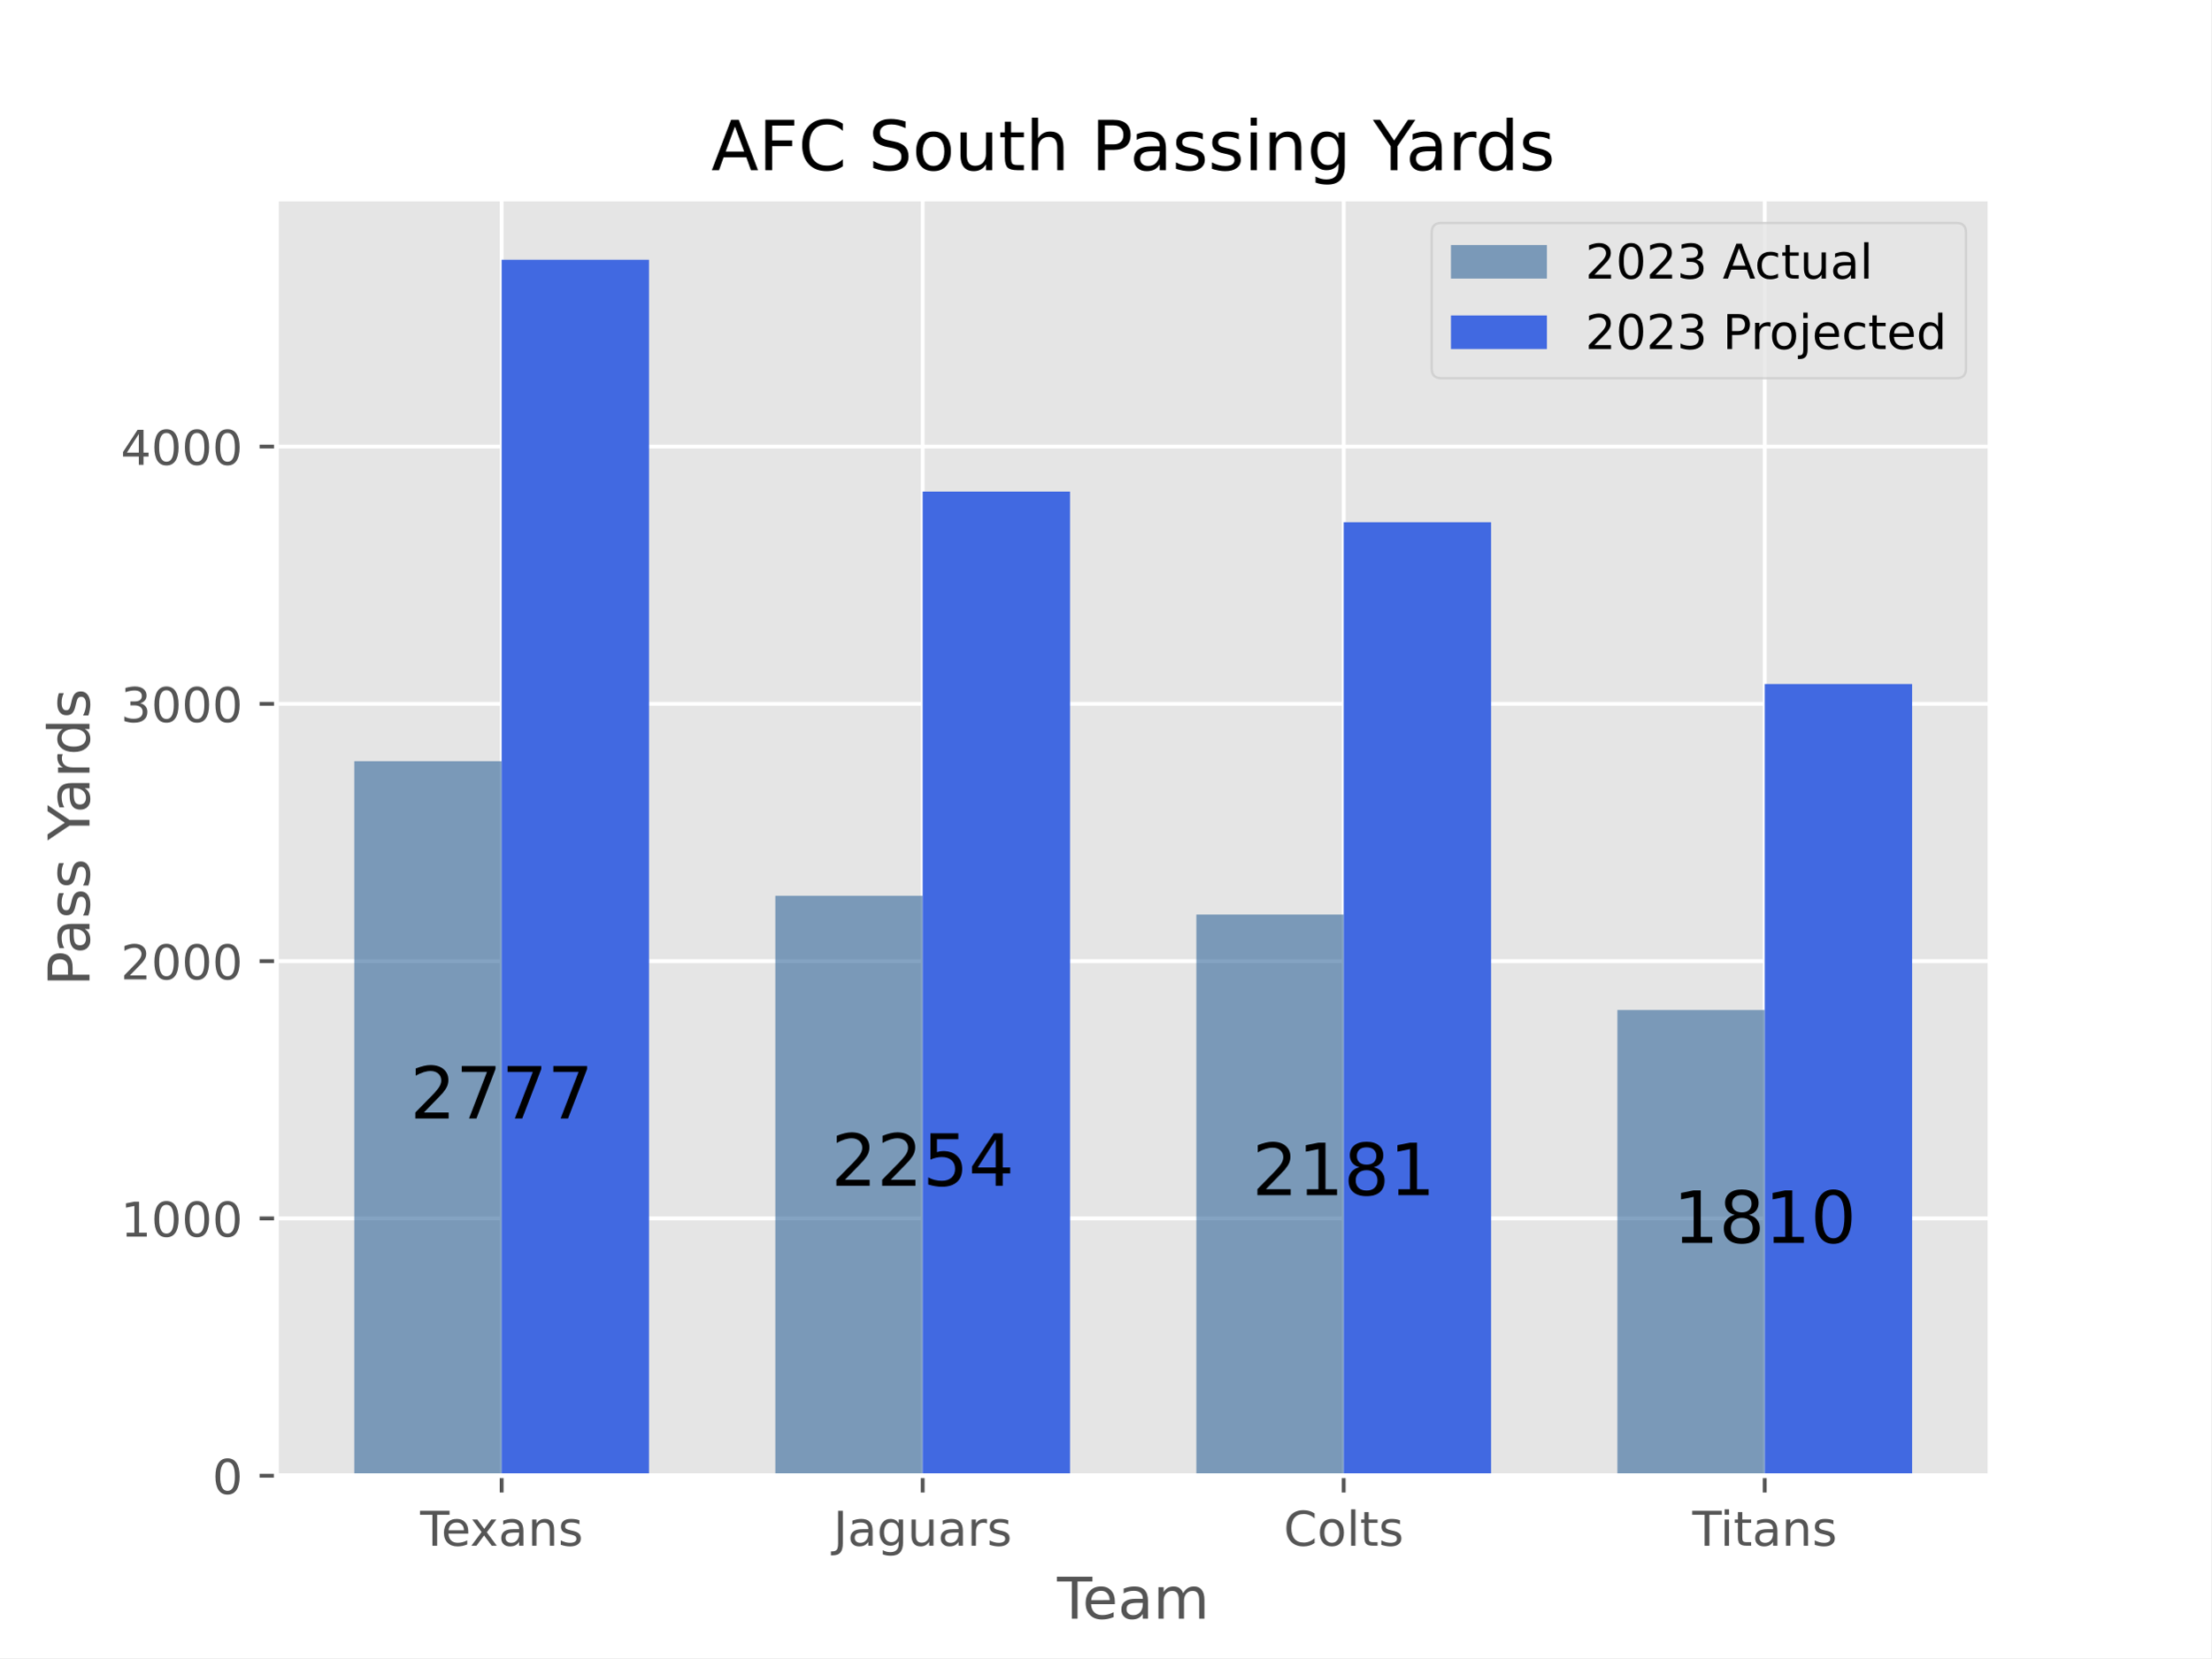
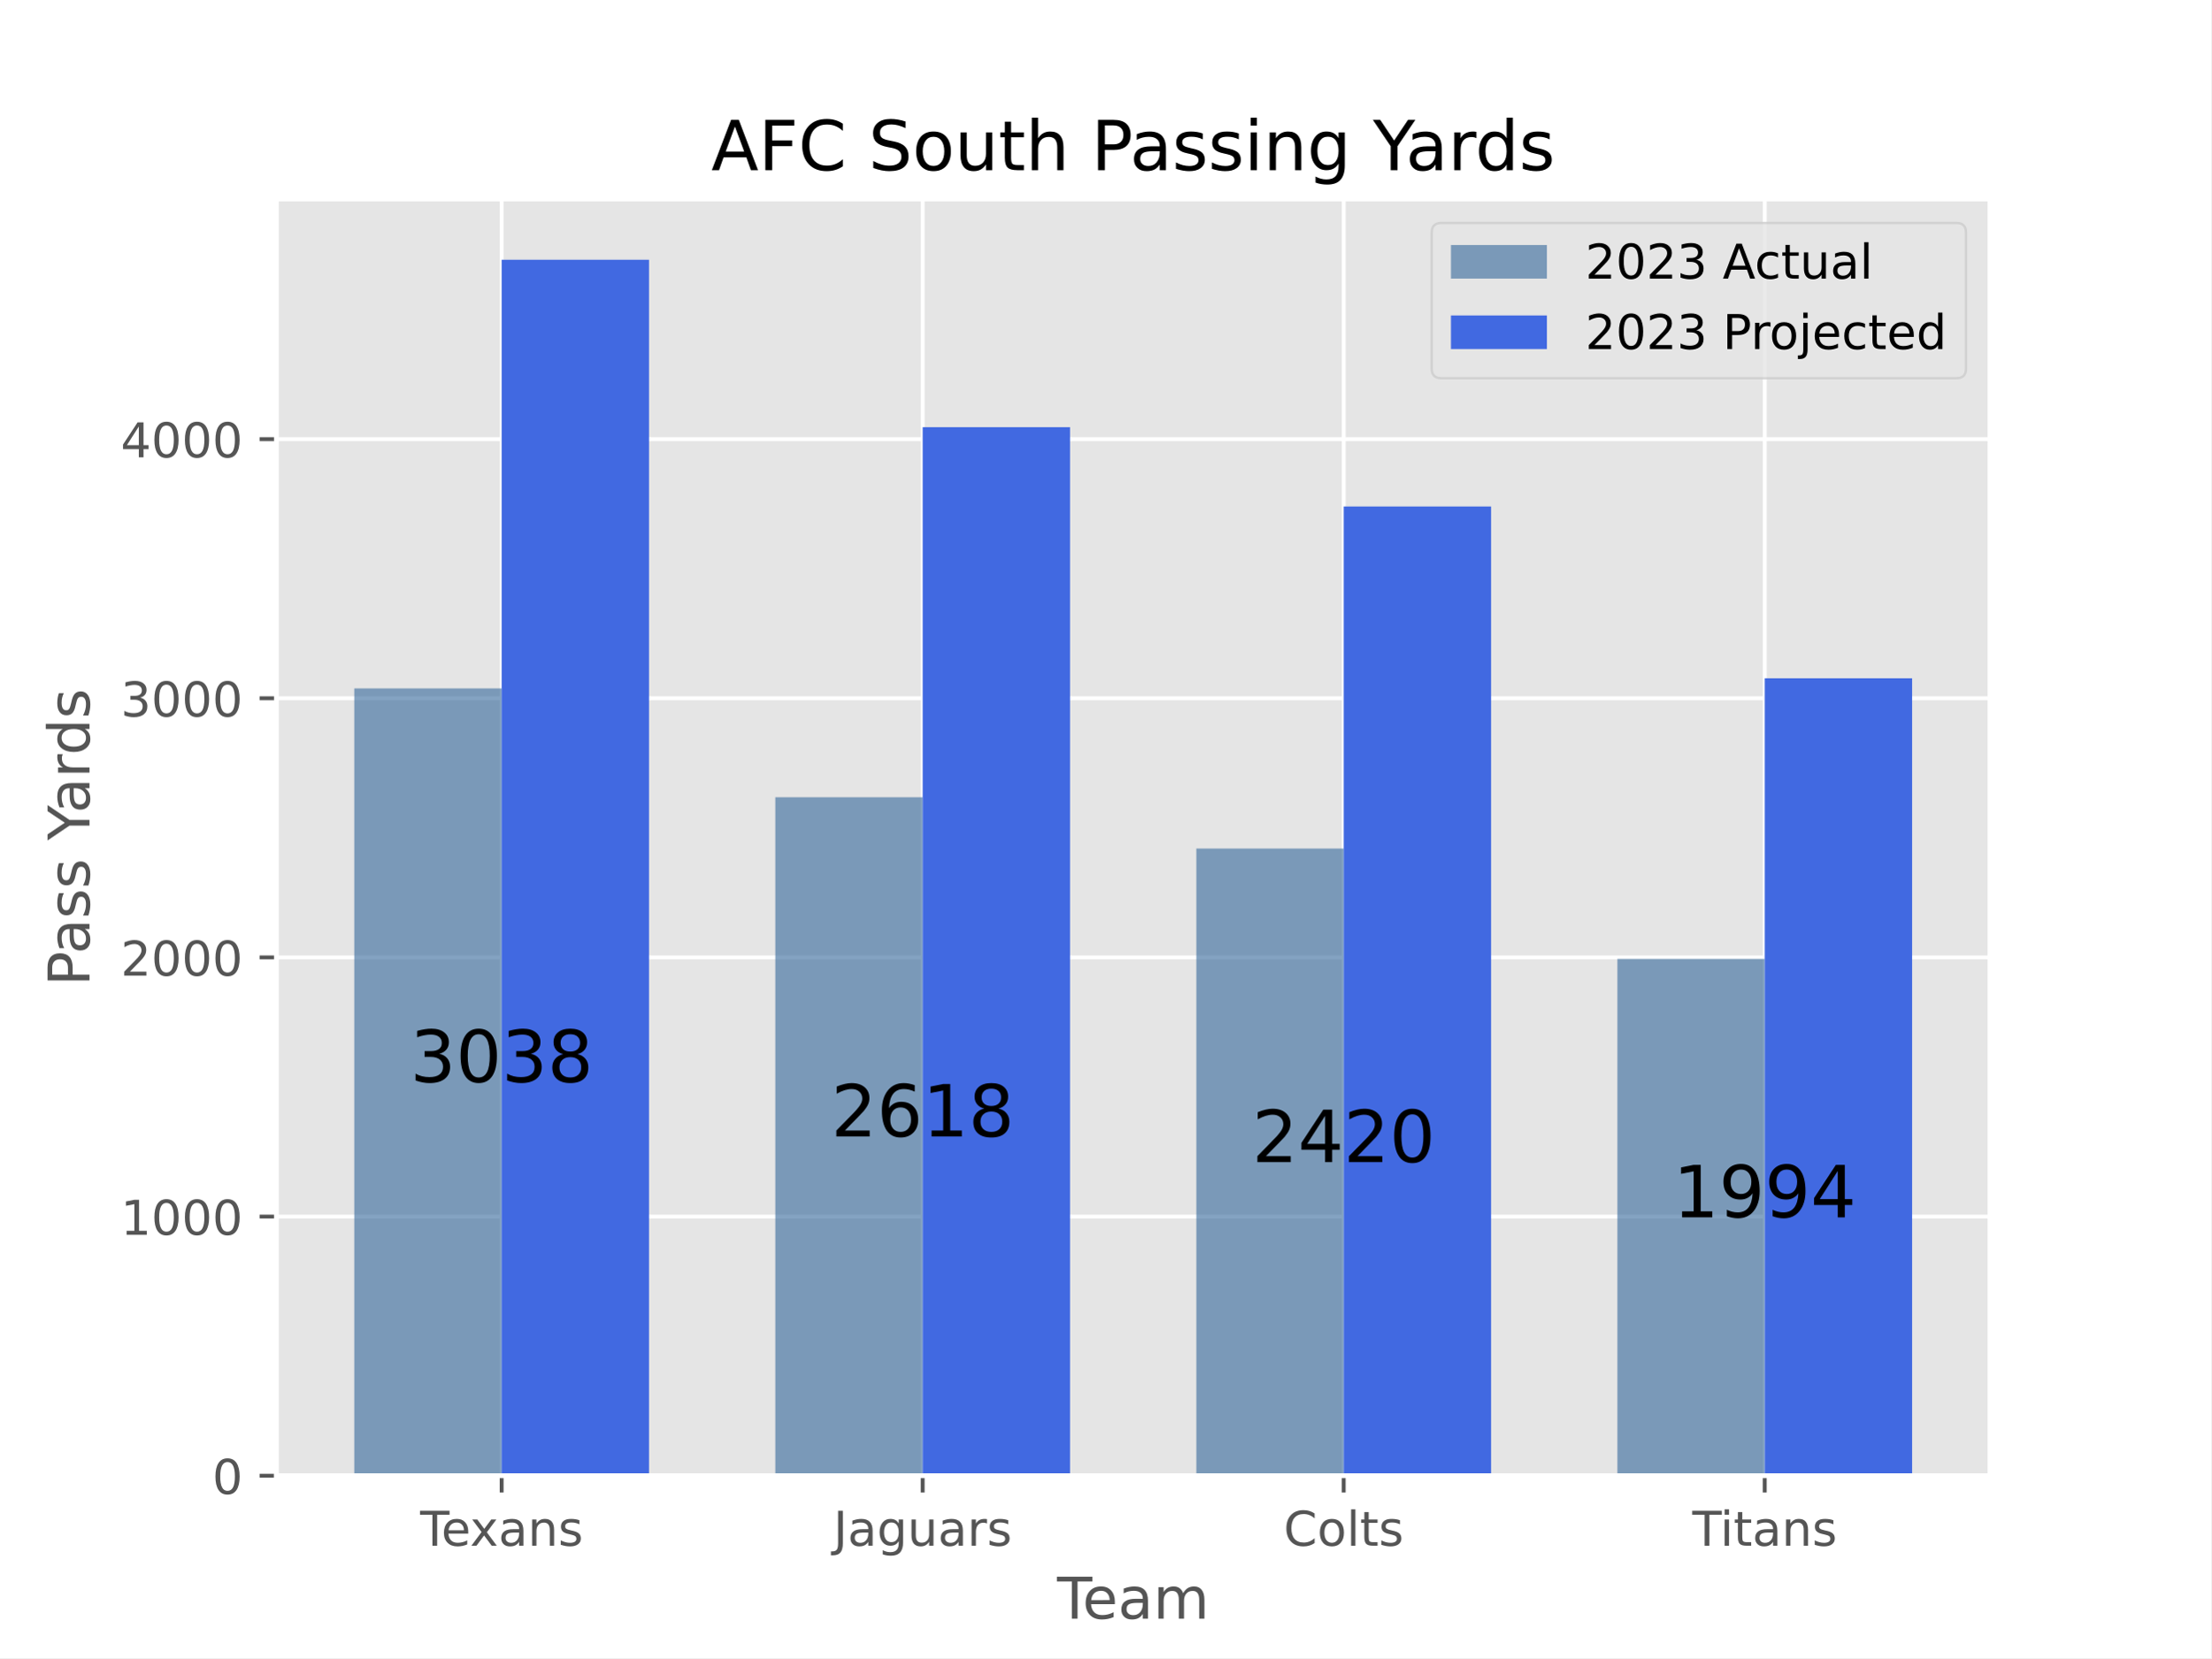
<svg xmlns="http://www.w3.org/2000/svg" xmlns:xlink="http://www.w3.org/1999/xlink" width="460.8pt" height="345.6pt" viewBox="0 0 460.8 345.6" version="1.1">
  <defs>
    <style type="text/css">*{stroke-linejoin: round; stroke-linecap: butt}</style>
  </defs>
  <g id="figure_1">
    <g id="patch_1">
      <path d="M 0 345.6  L 460.8 345.6  L 460.8 0  L 0 0  z " style="fill: #ffffff" />
    </g>
    <g id="axes_1">
      <g id="patch_2">
        <path d="M 57.6 307.584  L 414.72 307.584  L 414.72 41.472  L 57.6 41.472  z " style="fill: #e5e5e5" />
      </g>
      <g id="matplotlib.axis_1">
        <g id="xtick_1">
          <g id="line2d_1">
-             <path d="M 104.543 307.584  L 104.543 41.472  " clip-path="url(#p89b4cd555e)" style="fill: none; stroke: #ffffff; stroke-width: 0.8; stroke-linecap: square" />
+             <path d="M 104.543 307.584  L 104.543 41.472  " clip-path="url(#p2842f21ee8)" style="fill: none; stroke: #ffffff; stroke-width: 0.8; stroke-linecap: square" />
          </g>
          <g id="line2d_2">
            <defs>
-               <path id="ma371b7eafb" d="M 0 0  L 0 3.5  " style="stroke: #555555; stroke-width: 0.8" />
-             </defs>
-             <g>
-               <use xlink:href="#ma371b7eafb" x="104.543" y="307.584" style="fill: #555555; stroke: #555555; stroke-width: 0.8" />
+               <path id="me7c2610781" d="M 0 0  L 0 3.5  " style="stroke: #555555; stroke-width: 0.8" />
+             </defs>
+             <g>
+               <use xlink:href="#me7c2610781" x="104.543" y="307.584" style="fill: #555555; stroke: #555555; stroke-width: 0.8" />
            </g>
          </g>
          <g id="text_1">
            <g style="fill: #555555" transform="translate(87.55345 322.1824) scale(0.1 -0.1)">
              <defs>
                <path id="DejaVuSans-54" d="M -19 4666  L 3928 4666  L 3928 4134  L 2272 4134  L 2272 0  L 1638 0  L 1638 4134  L -19 4134  L -19 4666  z " transform="scale(0.015625)" />
                <path id="DejaVuSans-65" d="M 3597 1894  L 3597 1613  L 953 1613  Q 991 1019 1311 708  Q 1631 397 2203 397  Q 2534 397 2845 478  Q 3156 559 3463 722  L 3463 178  Q 3153 47 2828 -22  Q 2503 -91 2169 -91  Q 1331 -91 842 396  Q 353 884 353 1716  Q 353 2575 817 3079  Q 1281 3584 2069 3584  Q 2775 3584 3186 3129  Q 3597 2675 3597 1894  z M 3022 2063  Q 3016 2534 2758 2815  Q 2500 3097 2075 3097  Q 1594 3097 1305 2825  Q 1016 2553 972 2059  L 3022 2063  z " transform="scale(0.015625)" />
                <path id="DejaVuSans-78" d="M 3513 3500  L 2247 1797  L 3578 0  L 2900 0  L 1881 1375  L 863 0  L 184 0  L 1544 1831  L 300 3500  L 978 3500  L 1906 2253  L 2834 3500  L 3513 3500  z " transform="scale(0.015625)" />
                <path id="DejaVuSans-61" d="M 2194 1759  Q 1497 1759 1228 1600  Q 959 1441 959 1056  Q 959 750 1161 570  Q 1363 391 1709 391  Q 2188 391 2477 730  Q 2766 1069 2766 1631  L 2766 1759  L 2194 1759  z M 3341 1997  L 3341 0  L 2766 0  L 2766 531  Q 2569 213 2275 61  Q 1981 -91 1556 -91  Q 1019 -91 701 211  Q 384 513 384 1019  Q 384 1609 779 1909  Q 1175 2209 1959 2209  L 2766 2209  L 2766 2266  Q 2766 2663 2505 2880  Q 2244 3097 1772 3097  Q 1472 3097 1187 3025  Q 903 2953 641 2809  L 641 3341  Q 956 3463 1253 3523  Q 1550 3584 1831 3584  Q 2591 3584 2966 3190  Q 3341 2797 3341 1997  z " transform="scale(0.015625)" />
                <path id="DejaVuSans-6e" d="M 3513 2113  L 3513 0  L 2938 0  L 2938 2094  Q 2938 2591 2744 2837  Q 2550 3084 2163 3084  Q 1697 3084 1428 2787  Q 1159 2491 1159 1978  L 1159 0  L 581 0  L 581 3500  L 1159 3500  L 1159 2956  Q 1366 3272 1645 3428  Q 1925 3584 2291 3584  Q 2894 3584 3203 3211  Q 3513 2838 3513 2113  z " transform="scale(0.015625)" />
                <path id="DejaVuSans-73" d="M 2834 3397  L 2834 2853  Q 2591 2978 2328 3040  Q 2066 3103 1784 3103  Q 1356 3103 1142 2972  Q 928 2841 928 2578  Q 928 2378 1081 2264  Q 1234 2150 1697 2047  L 1894 2003  Q 2506 1872 2764 1633  Q 3022 1394 3022 966  Q 3022 478 2636 193  Q 2250 -91 1575 -91  Q 1294 -91 989 -36  Q 684 19 347 128  L 347 722  Q 666 556 975 473  Q 1284 391 1588 391  Q 1994 391 2212 530  Q 2431 669 2431 922  Q 2431 1156 2273 1281  Q 2116 1406 1581 1522  L 1381 1569  Q 847 1681 609 1914  Q 372 2147 372 2553  Q 372 3047 722 3315  Q 1072 3584 1716 3584  Q 2034 3584 2315 3537  Q 2597 3491 2834 3397  z " transform="scale(0.015625)" />
              </defs>
              <use xlink:href="#DejaVuSans-54" />
              <use xlink:href="#DejaVuSans-65" x="44.084" />
              <use xlink:href="#DejaVuSans-78" x="103.857" />
              <use xlink:href="#DejaVuSans-61" x="163.037" />
              <use xlink:href="#DejaVuSans-6e" x="224.316" />
              <use xlink:href="#DejaVuSans-73" x="287.695" />
            </g>
          </g>
        </g>
        <g id="xtick_2">
          <g id="line2d_3">
-             <path d="M 192.288 307.584  L 192.288 41.472  " clip-path="url(#p89b4cd555e)" style="fill: none; stroke: #ffffff; stroke-width: 0.8; stroke-linecap: square" />
+             <path d="M 192.288 307.584  L 192.288 41.472  " clip-path="url(#p2842f21ee8)" style="fill: none; stroke: #ffffff; stroke-width: 0.8; stroke-linecap: square" />
          </g>
          <g id="line2d_4">
            <g>
-               <use xlink:href="#ma371b7eafb" x="192.288" y="307.584" style="fill: #555555; stroke: #555555; stroke-width: 0.8" />
+               <use xlink:href="#me7c2610781" x="192.288" y="307.584" style="fill: #555555; stroke: #555555; stroke-width: 0.8" />
            </g>
          </g>
          <g id="text_2">
            <g style="fill: #555555" transform="translate(173.6815 322.1824) scale(0.1 -0.1)">
              <defs>
                <path id="DejaVuSans-4a" d="M 628 4666  L 1259 4666  L 1259 325  Q 1259 -519 939 -900  Q 619 -1281 -91 -1281  L -331 -1281  L -331 -750  L -134 -750  Q 284 -750 456 -515  Q 628 -281 628 325  L 628 4666  z " transform="scale(0.015625)" />
                <path id="DejaVuSans-67" d="M 2906 1791  Q 2906 2416 2648 2759  Q 2391 3103 1925 3103  Q 1463 3103 1205 2759  Q 947 2416 947 1791  Q 947 1169 1205 825  Q 1463 481 1925 481  Q 2391 481 2648 825  Q 2906 1169 2906 1791  z M 3481 434  Q 3481 -459 3084 -895  Q 2688 -1331 1869 -1331  Q 1566 -1331 1297 -1286  Q 1028 -1241 775 -1147  L 775 -588  Q 1028 -725 1275 -790  Q 1522 -856 1778 -856  Q 2344 -856 2625 -561  Q 2906 -266 2906 331  L 2906 616  Q 2728 306 2450 153  Q 2172 0 1784 0  Q 1141 0 747 490  Q 353 981 353 1791  Q 353 2603 747 3093  Q 1141 3584 1784 3584  Q 2172 3584 2450 3431  Q 2728 3278 2906 2969  L 2906 3500  L 3481 3500  L 3481 434  z " transform="scale(0.015625)" />
                <path id="DejaVuSans-75" d="M 544 1381  L 544 3500  L 1119 3500  L 1119 1403  Q 1119 906 1312 657  Q 1506 409 1894 409  Q 2359 409 2629 706  Q 2900 1003 2900 1516  L 2900 3500  L 3475 3500  L 3475 0  L 2900 0  L 2900 538  Q 2691 219 2414 64  Q 2138 -91 1772 -91  Q 1169 -91 856 284  Q 544 659 544 1381  z M 1991 3584  L 1991 3584  z " transform="scale(0.015625)" />
                <path id="DejaVuSans-72" d="M 2631 2963  Q 2534 3019 2420 3045  Q 2306 3072 2169 3072  Q 1681 3072 1420 2755  Q 1159 2438 1159 1844  L 1159 0  L 581 0  L 581 3500  L 1159 3500  L 1159 2956  Q 1341 3275 1631 3429  Q 1922 3584 2338 3584  Q 2397 3584 2469 3576  Q 2541 3569 2628 3553  L 2631 2963  z " transform="scale(0.015625)" />
              </defs>
              <use xlink:href="#DejaVuSans-4a" />
              <use xlink:href="#DejaVuSans-61" x="29.492" />
              <use xlink:href="#DejaVuSans-67" x="90.771" />
              <use xlink:href="#DejaVuSans-75" x="154.248" />
              <use xlink:href="#DejaVuSans-61" x="217.627" />
              <use xlink:href="#DejaVuSans-72" x="278.906" />
              <use xlink:href="#DejaVuSans-73" x="320.02" />
            </g>
          </g>
        </g>
        <g id="xtick_3">
          <g id="line2d_5">
-             <path d="M 280.032 307.584  L 280.032 41.472  " clip-path="url(#p89b4cd555e)" style="fill: none; stroke: #ffffff; stroke-width: 0.8; stroke-linecap: square" />
+             <path d="M 280.032 307.584  L 280.032 41.472  " clip-path="url(#p2842f21ee8)" style="fill: none; stroke: #ffffff; stroke-width: 0.8; stroke-linecap: square" />
          </g>
          <g id="line2d_6">
            <g>
-               <use xlink:href="#ma371b7eafb" x="280.032" y="307.584" style="fill: #555555; stroke: #555555; stroke-width: 0.8" />
+               <use xlink:href="#me7c2610781" x="280.032" y="307.584" style="fill: #555555; stroke: #555555; stroke-width: 0.8" />
            </g>
          </g>
          <g id="text_3">
            <g style="fill: #555555" transform="translate(267.5275 322.1824) scale(0.1 -0.1)">
              <defs>
                <path id="DejaVuSans-43" d="M 4122 4306  L 4122 3641  Q 3803 3938 3442 4084  Q 3081 4231 2675 4231  Q 1875 4231 1450 3742  Q 1025 3253 1025 2328  Q 1025 1406 1450 917  Q 1875 428 2675 428  Q 3081 428 3442 575  Q 3803 722 4122 1019  L 4122 359  Q 3791 134 3420 21  Q 3050 -91 2638 -91  Q 1578 -91 968 557  Q 359 1206 359 2328  Q 359 3453 968 4101  Q 1578 4750 2638 4750  Q 3056 4750 3426 4639  Q 3797 4528 4122 4306  z " transform="scale(0.015625)" />
                <path id="DejaVuSans-6f" d="M 1959 3097  Q 1497 3097 1228 2736  Q 959 2375 959 1747  Q 959 1119 1226 758  Q 1494 397 1959 397  Q 2419 397 2687 759  Q 2956 1122 2956 1747  Q 2956 2369 2687 2733  Q 2419 3097 1959 3097  z M 1959 3584  Q 2709 3584 3137 3096  Q 3566 2609 3566 1747  Q 3566 888 3137 398  Q 2709 -91 1959 -91  Q 1206 -91 779 398  Q 353 888 353 1747  Q 353 2609 779 3096  Q 1206 3584 1959 3584  z " transform="scale(0.015625)" />
                <path id="DejaVuSans-6c" d="M 603 4863  L 1178 4863  L 1178 0  L 603 0  L 603 4863  z " transform="scale(0.015625)" />
                <path id="DejaVuSans-74" d="M 1172 4494  L 1172 3500  L 2356 3500  L 2356 3053  L 1172 3053  L 1172 1153  Q 1172 725 1289 603  Q 1406 481 1766 481  L 2356 481  L 2356 0  L 1766 0  Q 1100 0 847 248  Q 594 497 594 1153  L 594 3053  L 172 3053  L 172 3500  L 594 3500  L 594 4494  L 1172 4494  z " transform="scale(0.015625)" />
              </defs>
              <use xlink:href="#DejaVuSans-43" />
              <use xlink:href="#DejaVuSans-6f" x="69.824" />
              <use xlink:href="#DejaVuSans-6c" x="131.006" />
              <use xlink:href="#DejaVuSans-74" x="158.789" />
              <use xlink:href="#DejaVuSans-73" x="197.998" />
            </g>
          </g>
        </g>
        <g id="xtick_4">
          <g id="line2d_7">
-             <path d="M 367.777 307.584  L 367.777 41.472  " clip-path="url(#p89b4cd555e)" style="fill: none; stroke: #ffffff; stroke-width: 0.8; stroke-linecap: square" />
+             <path d="M 367.777 307.584  L 367.777 41.472  " clip-path="url(#p2842f21ee8)" style="fill: none; stroke: #ffffff; stroke-width: 0.8; stroke-linecap: square" />
          </g>
          <g id="line2d_8">
            <g>
-               <use xlink:href="#ma371b7eafb" x="367.777" y="307.584" style="fill: #555555; stroke: #555555; stroke-width: 0.8" />
+               <use xlink:href="#me7c2610781" x="367.777" y="307.584" style="fill: #555555; stroke: #555555; stroke-width: 0.8" />
            </g>
          </g>
          <g id="text_4">
            <g style="fill: #555555" transform="translate(352.6923 322.1824) scale(0.1 -0.1)">
              <defs>
                <path id="DejaVuSans-69" d="M 603 3500  L 1178 3500  L 1178 0  L 603 0  L 603 3500  z M 603 4863  L 1178 4863  L 1178 4134  L 603 4134  L 603 4863  z " transform="scale(0.015625)" />
              </defs>
              <use xlink:href="#DejaVuSans-54" />
              <use xlink:href="#DejaVuSans-69" x="57.959" />
              <use xlink:href="#DejaVuSans-74" x="85.742" />
              <use xlink:href="#DejaVuSans-61" x="124.951" />
              <use xlink:href="#DejaVuSans-6e" x="186.23" />
              <use xlink:href="#DejaVuSans-73" x="249.609" />
            </g>
          </g>
        </g>
        <g id="text_5">
          <g style="fill: #555555" transform="translate(220.3022 337.3802) scale(0.12 -0.12)">
            <defs>
              <path id="DejaVuSans-6d" d="M 3328 2828  Q 3544 3216 3844 3400  Q 4144 3584 4550 3584  Q 5097 3584 5394 3201  Q 5691 2819 5691 2113  L 5691 0  L 5113 0  L 5113 2094  Q 5113 2597 4934 2840  Q 4756 3084 4391 3084  Q 3944 3084 3684 2787  Q 3425 2491 3425 1978  L 3425 0  L 2847 0  L 2847 2094  Q 2847 2600 2669 2842  Q 2491 3084 2119 3084  Q 1678 3084 1418 2786  Q 1159 2488 1159 1978  L 1159 0  L 581 0  L 581 3500  L 1159 3500  L 1159 2956  Q 1356 3278 1631 3431  Q 1906 3584 2284 3584  Q 2666 3584 2933 3390  Q 3200 3197 3328 2828  z " transform="scale(0.015625)" />
            </defs>
            <use xlink:href="#DejaVuSans-54" />
            <use xlink:href="#DejaVuSans-65" x="44.084" />
            <use xlink:href="#DejaVuSans-61" x="105.607" />
            <use xlink:href="#DejaVuSans-6d" x="166.887" />
          </g>
        </g>
      </g>
      <g id="matplotlib.axis_2">
        <g id="ytick_1">
          <g id="line2d_9">
-             <path d="M 57.6 307.584  L 414.72 307.584  " clip-path="url(#p89b4cd555e)" style="fill: none; stroke: #ffffff; stroke-width: 0.8; stroke-linecap: square" />
+             <path d="M 57.6 307.584  L 414.72 307.584  " clip-path="url(#p2842f21ee8)" style="fill: none; stroke: #ffffff; stroke-width: 0.8; stroke-linecap: square" />
          </g>
          <g id="line2d_10">
            <defs>
-               <path id="me58b3e8007" d="M 0 0  L -3.5 0  " style="stroke: #555555; stroke-width: 0.8" />
-             </defs>
-             <g>
-               <use xlink:href="#me58b3e8007" x="57.6" y="307.584" style="fill: #555555; stroke: #555555; stroke-width: 0.8" />
+               <path id="m1165d02217" d="M 0 0  L -3.5 0  " style="stroke: #555555; stroke-width: 0.8" />
+             </defs>
+             <g>
+               <use xlink:href="#m1165d02217" x="57.6" y="307.584" style="fill: #555555; stroke: #555555; stroke-width: 0.8" />
            </g>
          </g>
          <g id="text_6">
            <g style="fill: #555555" transform="translate(44.2375 311.3832) scale(0.1 -0.1)">
              <defs>
                <path id="DejaVuSans-30" d="M 2034 4250  Q 1547 4250 1301 3770  Q 1056 3291 1056 2328  Q 1056 1369 1301 889  Q 1547 409 2034 409  Q 2525 409 2770 889  Q 3016 1369 3016 2328  Q 3016 3291 2770 3770  Q 2525 4250 2034 4250  z M 2034 4750  Q 2819 4750 3233 4129  Q 3647 3509 3647 2328  Q 3647 1150 3233 529  Q 2819 -91 2034 -91  Q 1250 -91 836 529  Q 422 1150 422 2328  Q 422 3509 836 4129  Q 1250 4750 2034 4750  z " transform="scale(0.015625)" />
              </defs>
              <use xlink:href="#DejaVuSans-30" />
            </g>
          </g>
        </g>
        <g id="ytick_2">
          <g id="line2d_11">
-             <path d="M 57.6 253.957  L 414.72 253.957  " clip-path="url(#p89b4cd555e)" style="fill: none; stroke: #ffffff; stroke-width: 0.8; stroke-linecap: square" />
+             <path d="M 57.6 253.569  L 414.72 253.569  " clip-path="url(#p2842f21ee8)" style="fill: none; stroke: #ffffff; stroke-width: 0.8; stroke-linecap: square" />
          </g>
          <g id="line2d_12">
            <g>
-               <use xlink:href="#me58b3e8007" x="57.6" y="253.957" style="fill: #555555; stroke: #555555; stroke-width: 0.8" />
+               <use xlink:href="#m1165d02217" x="57.6" y="253.569" style="fill: #555555; stroke: #555555; stroke-width: 0.8" />
            </g>
          </g>
          <g id="text_7">
-             <g style="fill: #555555" transform="translate(25.15 257.7565) scale(0.1 -0.1)">
+             <g style="fill: #555555" transform="translate(25.15 257.3679) scale(0.1 -0.1)">
              <defs>
                <path id="DejaVuSans-31" d="M 794 531  L 1825 531  L 1825 4091  L 703 3866  L 703 4441  L 1819 4666  L 2450 4666  L 2450 531  L 3481 531  L 3481 0  L 794 0  L 794 531  z " transform="scale(0.015625)" />
              </defs>
              <use xlink:href="#DejaVuSans-31" />
              <use xlink:href="#DejaVuSans-30" x="63.623" />
              <use xlink:href="#DejaVuSans-30" x="127.246" />
              <use xlink:href="#DejaVuSans-30" x="190.869" />
            </g>
          </g>
        </g>
        <g id="ytick_3">
          <g id="line2d_13">
-             <path d="M 57.6 200.331  L 414.72 200.331  " clip-path="url(#p89b4cd555e)" style="fill: none; stroke: #ffffff; stroke-width: 0.8; stroke-linecap: square" />
+             <path d="M 57.6 199.553  L 414.72 199.553  " clip-path="url(#p2842f21ee8)" style="fill: none; stroke: #ffffff; stroke-width: 0.8; stroke-linecap: square" />
          </g>
          <g id="line2d_14">
            <g>
-               <use xlink:href="#me58b3e8007" x="57.6" y="200.331" style="fill: #555555; stroke: #555555; stroke-width: 0.8" />
+               <use xlink:href="#m1165d02217" x="57.6" y="199.553" style="fill: #555555; stroke: #555555; stroke-width: 0.8" />
            </g>
          </g>
          <g id="text_8">
-             <g style="fill: #555555" transform="translate(25.15 204.1297) scale(0.1 -0.1)">
+             <g style="fill: #555555" transform="translate(25.15 203.3525) scale(0.1 -0.1)">
              <defs>
                <path id="DejaVuSans-32" d="M 1228 531  L 3431 531  L 3431 0  L 469 0  L 469 531  Q 828 903 1448 1529  Q 2069 2156 2228 2338  Q 2531 2678 2651 2914  Q 2772 3150 2772 3378  Q 2772 3750 2511 3984  Q 2250 4219 1831 4219  Q 1534 4219 1204 4116  Q 875 4013 500 3803  L 500 4441  Q 881 4594 1212 4672  Q 1544 4750 1819 4750  Q 2544 4750 2975 4387  Q 3406 4025 3406 3419  Q 3406 3131 3298 2873  Q 3191 2616 2906 2266  Q 2828 2175 2409 1742  Q 1991 1309 1228 531  z " transform="scale(0.015625)" />
              </defs>
              <use xlink:href="#DejaVuSans-32" />
              <use xlink:href="#DejaVuSans-30" x="63.623" />
              <use xlink:href="#DejaVuSans-30" x="127.246" />
              <use xlink:href="#DejaVuSans-30" x="190.869" />
            </g>
          </g>
        </g>
        <g id="ytick_4">
          <g id="line2d_15">
-             <path d="M 57.6 146.704  L 414.72 146.704  " clip-path="url(#p89b4cd555e)" style="fill: none; stroke: #ffffff; stroke-width: 0.8; stroke-linecap: square" />
+             <path d="M 57.6 145.538  L 414.72 145.538  " clip-path="url(#p2842f21ee8)" style="fill: none; stroke: #ffffff; stroke-width: 0.8; stroke-linecap: square" />
          </g>
          <g id="line2d_16">
            <g>
-               <use xlink:href="#me58b3e8007" x="57.6" y="146.704" style="fill: #555555; stroke: #555555; stroke-width: 0.8" />
+               <use xlink:href="#m1165d02217" x="57.6" y="145.538" style="fill: #555555; stroke: #555555; stroke-width: 0.8" />
            </g>
          </g>
          <g id="text_9">
-             <g style="fill: #555555" transform="translate(25.15 150.503) scale(0.1 -0.1)">
+             <g style="fill: #555555" transform="translate(25.15 149.3372) scale(0.1 -0.1)">
              <defs>
                <path id="DejaVuSans-33" d="M 2597 2516  Q 3050 2419 3304 2112  Q 3559 1806 3559 1356  Q 3559 666 3084 287  Q 2609 -91 1734 -91  Q 1441 -91 1130 -33  Q 819 25 488 141  L 488 750  Q 750 597 1062 519  Q 1375 441 1716 441  Q 2309 441 2620 675  Q 2931 909 2931 1356  Q 2931 1769 2642 2001  Q 2353 2234 1838 2234  L 1294 2234  L 1294 2753  L 1863 2753  Q 2328 2753 2575 2939  Q 2822 3125 2822 3475  Q 2822 3834 2567 4026  Q 2313 4219 1838 4219  Q 1578 4219 1281 4162  Q 984 4106 628 3988  L 628 4550  Q 988 4650 1302 4700  Q 1616 4750 1894 4750  Q 2613 4750 3031 4423  Q 3450 4097 3450 3541  Q 3450 3153 3228 2886  Q 3006 2619 2597 2516  z " transform="scale(0.015625)" />
              </defs>
              <use xlink:href="#DejaVuSans-33" />
              <use xlink:href="#DejaVuSans-30" x="63.623" />
              <use xlink:href="#DejaVuSans-30" x="127.246" />
              <use xlink:href="#DejaVuSans-30" x="190.869" />
            </g>
          </g>
        </g>
        <g id="ytick_5">
          <g id="line2d_17">
-             <path d="M 57.6 93.077  L 414.72 93.077  " clip-path="url(#p89b4cd555e)" style="fill: none; stroke: #ffffff; stroke-width: 0.8; stroke-linecap: square" />
+             <path d="M 57.6 91.523  L 414.72 91.523  " clip-path="url(#p2842f21ee8)" style="fill: none; stroke: #ffffff; stroke-width: 0.8; stroke-linecap: square" />
          </g>
          <g id="line2d_18">
            <g>
-               <use xlink:href="#me58b3e8007" x="57.6" y="93.077" style="fill: #555555; stroke: #555555; stroke-width: 0.8" />
+               <use xlink:href="#m1165d02217" x="57.6" y="91.523" style="fill: #555555; stroke: #555555; stroke-width: 0.8" />
            </g>
          </g>
          <g id="text_10">
-             <g style="fill: #555555" transform="translate(25.15 96.87624) scale(0.1 -0.1)">
+             <g style="fill: #555555" transform="translate(25.15 95.32184) scale(0.1 -0.1)">
              <defs>
                <path id="DejaVuSans-34" d="M 2419 4116  L 825 1625  L 2419 1625  L 2419 4116  z M 2253 4666  L 3047 4666  L 3047 1625  L 3713 1625  L 3713 1100  L 3047 1100  L 3047 0  L 2419 0  L 2419 1100  L 313 1100  L 313 1709  L 2253 4666  z " transform="scale(0.015625)" />
              </defs>
              <use xlink:href="#DejaVuSans-34" />
              <use xlink:href="#DejaVuSans-30" x="63.623" />
              <use xlink:href="#DejaVuSans-30" x="127.246" />
              <use xlink:href="#DejaVuSans-30" x="190.869" />
            </g>
          </g>
        </g>
        <g id="text_11">
          <g style="fill: #555555" transform="translate(18.65438 205.5236) rotate(-90) scale(0.12 -0.12)">
            <defs>
              <path id="DejaVuSans-50" d="M 1259 4147  L 1259 2394  L 2053 2394  Q 2494 2394 2734 2622  Q 2975 2850 2975 3272  Q 2975 3691 2734 3919  Q 2494 4147 2053 4147  L 1259 4147  z M 628 4666  L 2053 4666  Q 2838 4666 3239 4311  Q 3641 3956 3641 3272  Q 3641 2581 3239 2228  Q 2838 1875 2053 1875  L 1259 1875  L 1259 0  L 628 0  L 628 4666  z " transform="scale(0.015625)" />
              <path id="DejaVuSans-20" transform="scale(0.015625)" />
              <path id="DejaVuSans-59" d="M -13 4666  L 666 4666  L 1959 2747  L 3244 4666  L 3922 4666  L 2272 2222  L 2272 0  L 1638 0  L 1638 2222  L -13 4666  z " transform="scale(0.015625)" />
              <path id="DejaVuSans-64" d="M 2906 2969  L 2906 4863  L 3481 4863  L 3481 0  L 2906 0  L 2906 525  Q 2725 213 2448 61  Q 2172 -91 1784 -91  Q 1150 -91 751 415  Q 353 922 353 1747  Q 353 2572 751 3078  Q 1150 3584 1784 3584  Q 2172 3584 2448 3432  Q 2725 3281 2906 2969  z M 947 1747  Q 947 1113 1208 752  Q 1469 391 1925 391  Q 2381 391 2643 752  Q 2906 1113 2906 1747  Q 2906 2381 2643 2742  Q 2381 3103 1925 3103  Q 1469 3103 1208 2742  Q 947 2381 947 1747  z " transform="scale(0.015625)" />
            </defs>
            <use xlink:href="#DejaVuSans-50" />
            <use xlink:href="#DejaVuSans-61" x="55.803" />
            <use xlink:href="#DejaVuSans-73" x="117.082" />
            <use xlink:href="#DejaVuSans-73" x="169.182" />
            <use xlink:href="#DejaVuSans-20" x="221.281" />
            <use xlink:href="#DejaVuSans-59" x="253.068" />
            <use xlink:href="#DejaVuSans-61" x="300.402" />
            <use xlink:href="#DejaVuSans-72" x="361.682" />
            <use xlink:href="#DejaVuSans-64" x="401.045" />
            <use xlink:href="#DejaVuSans-73" x="464.521" />
          </g>
        </g>
      </g>
      <g id="patch_3">
-         <path d="M 73.833 307.584  L 104.543 307.584  L 104.543 158.663  L 73.833 158.663  z " clip-path="url(#p89b4cd555e)" style="fill: #336699; fill-opacity: 0.6" />
+         <path d="M 73.833 307.584  L 104.543 307.584  L 104.543 143.485  L 73.833 143.485  z " clip-path="url(#p2842f21ee8)" style="fill: #336699; fill-opacity: 0.6" />
      </g>
      <g id="patch_4">
-         <path d="M 161.577 307.584  L 192.288 307.584  L 192.288 186.709  L 161.577 186.709  z " clip-path="url(#p89b4cd555e)" style="fill: #336699; fill-opacity: 0.6" />
+         <path d="M 161.577 307.584  L 192.288 307.584  L 192.288 166.172  L 161.577 166.172  z " clip-path="url(#p2842f21ee8)" style="fill: #336699; fill-opacity: 0.6" />
      </g>
      <g id="patch_5">
-         <path d="M 249.322 307.584  L 280.032 307.584  L 280.032 190.624  L 249.322 190.624  z " clip-path="url(#p89b4cd555e)" style="fill: #336699; fill-opacity: 0.6" />
+         <path d="M 249.322 307.584  L 280.032 307.584  L 280.032 176.867  L 249.322 176.867  z " clip-path="url(#p2842f21ee8)" style="fill: #336699; fill-opacity: 0.6" />
      </g>
      <g id="patch_6">
-         <path d="M 337.066 307.584  L 367.777 307.584  L 367.777 210.52  L 337.066 210.52  z " clip-path="url(#p89b4cd555e)" style="fill: #336699; fill-opacity: 0.6" />
+         <path d="M 337.066 307.584  L 367.777 307.584  L 367.777 199.877  L 337.066 199.877  z " clip-path="url(#p2842f21ee8)" style="fill: #336699; fill-opacity: 0.6" />
      </g>
      <g id="patch_7">
-         <path d="M 104.543 307.584  L 135.254 307.584  L 135.254 54.144  L 104.543 54.144  z " clip-path="url(#p89b4cd555e)" style="fill: #4169e1" />
+         <path d="M 104.543 307.584  L 135.254 307.584  L 135.254 54.144  L 104.543 54.144  z " clip-path="url(#p2842f21ee8)" style="fill: #4169e1" />
      </g>
      <g id="patch_8">
-         <path d="M 192.288 307.584  L 222.998 307.584  L 222.998 102.462  L 192.288 102.462  z " clip-path="url(#p89b4cd555e)" style="fill: #4169e1" />
+         <path d="M 192.288 307.584  L 222.998 307.584  L 222.998 89.038  L 192.288 89.038  z " clip-path="url(#p2842f21ee8)" style="fill: #4169e1" />
      </g>
      <g id="patch_9">
-         <path d="M 280.032 307.584  L 310.743 307.584  L 310.743 108.843  L 280.032 108.843  z " clip-path="url(#p89b4cd555e)" style="fill: #4169e1" />
+         <path d="M 280.032 307.584  L 310.743 307.584  L 310.743 105.567  L 280.032 105.567  z " clip-path="url(#p2842f21ee8)" style="fill: #4169e1" />
      </g>
      <g id="patch_10">
-         <path d="M 367.777 307.584  L 398.487 307.584  L 398.487 142.575  L 367.777 142.575  z " clip-path="url(#p89b4cd555e)" style="fill: #4169e1" />
+         <path d="M 367.777 307.584  L 398.487 307.584  L 398.487 141.379  L 367.777 141.379  z " clip-path="url(#p2842f21ee8)" style="fill: #4169e1" />
      </g>
      <g id="patch_11">
        <path d="M 57.6 307.584  L 57.6 41.472  " style="fill: none; stroke: #ffffff; stroke-linejoin: miter; stroke-linecap: square" />
      </g>
      <g id="patch_12">
        <path d="M 414.72 307.584  L 414.72 41.472  " style="fill: none; stroke: #ffffff; stroke-linejoin: miter; stroke-linecap: square" />
      </g>
      <g id="patch_13">
        <path d="M 57.6 307.584  L 414.72 307.584  " style="fill: none; stroke: #ffffff; stroke-linejoin: miter; stroke-linecap: square" />
      </g>
      <g id="patch_14">
        <path d="M 57.6 41.472  L 414.72 41.472  " style="fill: none; stroke: #ffffff; stroke-linejoin: miter; stroke-linecap: square" />
      </g>
      <g id="text_12">
-         <g transform="translate(85.45579 233.1233) scale(0.15 -0.15)">
-           <defs>
-             <path id="DejaVuSans-37" d="M 525 4666  L 3525 4666  L 3525 4397  L 1831 0  L 1172 0  L 2766 4134  L 525 4134  L 525 4666  z " transform="scale(0.015625)" />
-           </defs>
-           <use xlink:href="#DejaVuSans-32" />
-           <use xlink:href="#DejaVuSans-37" x="63.623" />
-           <use xlink:href="#DejaVuSans-37" x="127.246" />
-           <use xlink:href="#DejaVuSans-37" x="190.869" />
-         </g>
-       </g>
-       <g id="text_13">
-         <g transform="translate(173.2003 247.1467) scale(0.15 -0.15)">
-           <defs>
-             <path id="DejaVuSans-35" d="M 691 4666  L 3169 4666  L 3169 4134  L 1269 4134  L 1269 2991  Q 1406 3038 1543 3061  Q 1681 3084 1819 3084  Q 2600 3084 3056 2656  Q 3513 2228 3513 1497  Q 3513 744 3044 326  Q 2575 -91 1722 -91  Q 1428 -91 1123 -41  Q 819 9 494 109  L 494 744  Q 775 591 1075 516  Q 1375 441 1709 441  Q 2250 441 2565 725  Q 2881 1009 2881 1497  Q 2881 1984 2565 2268  Q 2250 2553 1709 2553  Q 1456 2553 1204 2497  Q 953 2441 691 2322  L 691 4666  z " transform="scale(0.015625)" />
-           </defs>
-           <use xlink:href="#DejaVuSans-32" />
-           <use xlink:href="#DejaVuSans-32" x="63.623" />
-           <use xlink:href="#DejaVuSans-35" x="127.246" />
-           <use xlink:href="#DejaVuSans-34" x="190.869" />
-         </g>
-       </g>
-       <g id="text_14">
-         <g transform="translate(260.9447 249.104) scale(0.15 -0.15)">
+         <g transform="translate(85.45579 225.5347) scale(0.15 -0.15)">
          <defs>
            <path id="DejaVuSans-38" d="M 2034 2216  Q 1584 2216 1326 1975  Q 1069 1734 1069 1313  Q 1069 891 1326 650  Q 1584 409 2034 409  Q 2484 409 2743 651  Q 3003 894 3003 1313  Q 3003 1734 2745 1975  Q 2488 2216 2034 2216  z M 1403 2484  Q 997 2584 770 2862  Q 544 3141 544 3541  Q 544 4100 942 4425  Q 1341 4750 2034 4750  Q 2731 4750 3128 4425  Q 3525 4100 3525 3541  Q 3525 3141 3298 2862  Q 3072 2584 2669 2484  Q 3125 2378 3379 2068  Q 3634 1759 3634 1313  Q 3634 634 3220 271  Q 2806 -91 2034 -91  Q 1263 -91 848 271  Q 434 634 434 1313  Q 434 1759 690 2068  Q 947 2378 1403 2484  z M 1172 3481  Q 1172 3119 1398 2916  Q 1625 2713 2034 2713  Q 2441 2713 2670 2916  Q 2900 3119 2900 3481  Q 2900 3844 2670 4047  Q 2441 4250 2034 4250  Q 1625 4250 1398 4047  Q 1172 3844 1172 3481  z " transform="scale(0.015625)" />
          </defs>
+           <use xlink:href="#DejaVuSans-33" />
+           <use xlink:href="#DejaVuSans-30" x="63.623" />
+           <use xlink:href="#DejaVuSans-33" x="127.246" />
+           <use xlink:href="#DejaVuSans-38" x="190.869" />
+         </g>
+       </g>
+       <g id="text_13">
+         <g transform="translate(173.2003 236.8779) scale(0.15 -0.15)">
+           <defs>
+             <path id="DejaVuSans-36" d="M 2113 2584  Q 1688 2584 1439 2293  Q 1191 2003 1191 1497  Q 1191 994 1439 701  Q 1688 409 2113 409  Q 2538 409 2786 701  Q 3034 994 3034 1497  Q 3034 2003 2786 2293  Q 2538 2584 2113 2584  z M 3366 4563  L 3366 3988  Q 3128 4100 2886 4159  Q 2644 4219 2406 4219  Q 1781 4219 1451 3797  Q 1122 3375 1075 2522  Q 1259 2794 1537 2939  Q 1816 3084 2150 3084  Q 2853 3084 3261 2657  Q 3669 2231 3669 1497  Q 3669 778 3244 343  Q 2819 -91 2113 -91  Q 1303 -91 875 529  Q 447 1150 447 2328  Q 447 3434 972 4092  Q 1497 4750 2381 4750  Q 2619 4750 2861 4703  Q 3103 4656 3366 4563  z " transform="scale(0.015625)" />
+           </defs>
          <use xlink:href="#DejaVuSans-32" />
-           <use xlink:href="#DejaVuSans-31" x="63.623" />
-           <use xlink:href="#DejaVuSans-38" x="127.246" />
-           <use xlink:href="#DejaVuSans-31" x="190.869" />
+           <use xlink:href="#DejaVuSans-36" x="63.623" />
+           <use xlink:href="#DejaVuSans-31" x="127.246" />
+           <use xlink:href="#DejaVuSans-38" x="190.869" />
+         </g>
+       </g>
+       <g id="text_14">
+         <g transform="translate(260.9447 242.2254) scale(0.15 -0.15)">
+           <use xlink:href="#DejaVuSans-32" />
+           <use xlink:href="#DejaVuSans-34" x="63.623" />
+           <use xlink:href="#DejaVuSans-32" x="127.246" />
+           <use xlink:href="#DejaVuSans-30" x="190.869" />
        </g>
      </g>
      <g id="text_15">
-         <g transform="translate(348.6892 259.0518) scale(0.15 -0.15)">
+         <g transform="translate(348.6892 253.7307) scale(0.15 -0.15)">
+           <defs>
+             <path id="DejaVuSans-39" d="M 703 97  L 703 672  Q 941 559 1184 500  Q 1428 441 1663 441  Q 2288 441 2617 861  Q 2947 1281 2994 2138  Q 2813 1869 2534 1725  Q 2256 1581 1919 1581  Q 1219 1581 811 2004  Q 403 2428 403 3163  Q 403 3881 828 4315  Q 1253 4750 1959 4750  Q 2769 4750 3195 4129  Q 3622 3509 3622 2328  Q 3622 1225 3098 567  Q 2575 -91 1691 -91  Q 1453 -91 1209 -44  Q 966 3 703 97  z M 1959 2075  Q 2384 2075 2632 2365  Q 2881 2656 2881 3163  Q 2881 3666 2632 3958  Q 2384 4250 1959 4250  Q 1534 4250 1286 3958  Q 1038 3666 1038 3163  Q 1038 2656 1286 2365  Q 1534 2075 1959 2075  z " transform="scale(0.015625)" />
+           </defs>
          <use xlink:href="#DejaVuSans-31" />
-           <use xlink:href="#DejaVuSans-38" x="63.623" />
-           <use xlink:href="#DejaVuSans-31" x="127.246" />
-           <use xlink:href="#DejaVuSans-30" x="190.869" />
+           <use xlink:href="#DejaVuSans-39" x="63.623" />
+           <use xlink:href="#DejaVuSans-39" x="127.246" />
+           <use xlink:href="#DejaVuSans-34" x="190.869" />
        </g>
      </g>
      <g id="text_16">
        <g transform="translate(148.2356 35.472) scale(0.144 -0.144)">
          <defs>
            <path id="DejaVuSans-41" d="M 2188 4044  L 1331 1722  L 3047 1722  L 2188 4044  z M 1831 4666  L 2547 4666  L 4325 0  L 3669 0  L 3244 1197  L 1141 1197  L 716 0  L 50 0  L 1831 4666  z " transform="scale(0.015625)" />
            <path id="DejaVuSans-46" d="M 628 4666  L 3309 4666  L 3309 4134  L 1259 4134  L 1259 2759  L 3109 2759  L 3109 2228  L 1259 2228  L 1259 0  L 628 0  L 628 4666  z " transform="scale(0.015625)" />
            <path id="DejaVuSans-53" d="M 3425 4513  L 3425 3897  Q 3066 4069 2747 4153  Q 2428 4238 2131 4238  Q 1616 4238 1336 4038  Q 1056 3838 1056 3469  Q 1056 3159 1242 3001  Q 1428 2844 1947 2747  L 2328 2669  Q 3034 2534 3370 2195  Q 3706 1856 3706 1288  Q 3706 609 3251 259  Q 2797 -91 1919 -91  Q 1588 -91 1214 -16  Q 841 59 441 206  L 441 856  Q 825 641 1194 531  Q 1563 422 1919 422  Q 2459 422 2753 634  Q 3047 847 3047 1241  Q 3047 1584 2836 1778  Q 2625 1972 2144 2069  L 1759 2144  Q 1053 2284 737 2584  Q 422 2884 422 3419  Q 422 4038 858 4394  Q 1294 4750 2059 4750  Q 2388 4750 2728 4690  Q 3069 4631 3425 4513  z " transform="scale(0.015625)" />
            <path id="DejaVuSans-68" d="M 3513 2113  L 3513 0  L 2938 0  L 2938 2094  Q 2938 2591 2744 2837  Q 2550 3084 2163 3084  Q 1697 3084 1428 2787  Q 1159 2491 1159 1978  L 1159 0  L 581 0  L 581 4863  L 1159 4863  L 1159 2956  Q 1366 3272 1645 3428  Q 1925 3584 2291 3584  Q 2894 3584 3203 3211  Q 3513 2838 3513 2113  z " transform="scale(0.015625)" />
          </defs>
          <use xlink:href="#DejaVuSans-41" />
          <use xlink:href="#DejaVuSans-46" x="68.408" />
          <use xlink:href="#DejaVuSans-43" x="125.928" />
          <use xlink:href="#DejaVuSans-20" x="195.752" />
          <use xlink:href="#DejaVuSans-53" x="227.539" />
          <use xlink:href="#DejaVuSans-6f" x="291.016" />
          <use xlink:href="#DejaVuSans-75" x="352.197" />
          <use xlink:href="#DejaVuSans-74" x="415.576" />
          <use xlink:href="#DejaVuSans-68" x="454.785" />
          <use xlink:href="#DejaVuSans-20" x="518.164" />
          <use xlink:href="#DejaVuSans-50" x="549.951" />
          <use xlink:href="#DejaVuSans-61" x="605.754" />
          <use xlink:href="#DejaVuSans-73" x="667.033" />
          <use xlink:href="#DejaVuSans-73" x="719.133" />
          <use xlink:href="#DejaVuSans-69" x="771.232" />
          <use xlink:href="#DejaVuSans-6e" x="799.016" />
          <use xlink:href="#DejaVuSans-67" x="862.395" />
          <use xlink:href="#DejaVuSans-20" x="925.871" />
          <use xlink:href="#DejaVuSans-59" x="957.658" />
          <use xlink:href="#DejaVuSans-61" x="1004.992" />
          <use xlink:href="#DejaVuSans-72" x="1066.271" />
          <use xlink:href="#DejaVuSans-64" x="1105.635" />
          <use xlink:href="#DejaVuSans-73" x="1169.111" />
        </g>
      </g>
      <g id="legend_1">
        <g id="patch_15">
          <path d="M 300.381 78.828  L 407.72 78.828  Q 409.72 78.828 409.72 76.828  L 409.72 48.472  Q 409.72 46.472 407.72 46.472  L 300.381 46.472  Q 298.381 46.472 298.381 48.472  L 298.381 76.828  Q 298.381 78.828 300.381 78.828  z " style="fill: #e5e5e5; opacity: 0.8; stroke: #cccccc; stroke-width: 0.5; stroke-linejoin: miter" />
        </g>
        <g id="patch_16">
          <path d="M 302.381 58.07  L 322.381 58.07  L 322.381 51.07  L 302.381 51.07  z " style="fill: #336699; fill-opacity: 0.6" />
        </g>
        <g id="text_17">
          <g transform="translate(330.3809 58.07044) scale(0.1 -0.1)">
            <defs>
              <path id="DejaVuSans-63" d="M 3122 3366  L 3122 2828  Q 2878 2963 2633 3030  Q 2388 3097 2138 3097  Q 1578 3097 1268 2742  Q 959 2388 959 1747  Q 959 1106 1268 751  Q 1578 397 2138 397  Q 2388 397 2633 464  Q 2878 531 3122 666  L 3122 134  Q 2881 22 2623 -34  Q 2366 -91 2075 -91  Q 1284 -91 818 406  Q 353 903 353 1747  Q 353 2603 823 3093  Q 1294 3584 2113 3584  Q 2378 3584 2631 3529  Q 2884 3475 3122 3366  z " transform="scale(0.015625)" />
            </defs>
            <use xlink:href="#DejaVuSans-32" />
            <use xlink:href="#DejaVuSans-30" x="63.623" />
            <use xlink:href="#DejaVuSans-32" x="127.246" />
            <use xlink:href="#DejaVuSans-33" x="190.869" />
            <use xlink:href="#DejaVuSans-20" x="254.492" />
            <use xlink:href="#DejaVuSans-41" x="286.279" />
            <use xlink:href="#DejaVuSans-63" x="352.938" />
            <use xlink:href="#DejaVuSans-74" x="407.918" />
            <use xlink:href="#DejaVuSans-75" x="447.127" />
            <use xlink:href="#DejaVuSans-61" x="510.506" />
            <use xlink:href="#DejaVuSans-6c" x="571.785" />
          </g>
        </g>
        <g id="patch_17">
          <path d="M 302.381 72.749  L 322.381 72.749  L 322.381 65.749  L 302.381 65.749  z " style="fill: #4169e1" />
        </g>
        <g id="text_18">
          <g transform="translate(330.3809 72.74856) scale(0.1 -0.1)">
            <defs>
              <path id="DejaVuSans-6a" d="M 603 3500  L 1178 3500  L 1178 -63  Q 1178 -731 923 -1031  Q 669 -1331 103 -1331  L -116 -1331  L -116 -844  L 38 -844  Q 366 -844 484 -692  Q 603 -541 603 -63  L 603 3500  z M 603 4863  L 1178 4863  L 1178 4134  L 603 4134  L 603 4863  z " transform="scale(0.015625)" />
            </defs>
            <use xlink:href="#DejaVuSans-32" />
            <use xlink:href="#DejaVuSans-30" x="63.623" />
            <use xlink:href="#DejaVuSans-32" x="127.246" />
            <use xlink:href="#DejaVuSans-33" x="190.869" />
            <use xlink:href="#DejaVuSans-20" x="254.492" />
            <use xlink:href="#DejaVuSans-50" x="286.279" />
            <use xlink:href="#DejaVuSans-72" x="344.832" />
            <use xlink:href="#DejaVuSans-6f" x="383.695" />
            <use xlink:href="#DejaVuSans-6a" x="444.877" />
            <use xlink:href="#DejaVuSans-65" x="472.66" />
            <use xlink:href="#DejaVuSans-63" x="534.184" />
            <use xlink:href="#DejaVuSans-74" x="589.164" />
            <use xlink:href="#DejaVuSans-65" x="628.373" />
            <use xlink:href="#DejaVuSans-64" x="689.896" />
          </g>
        </g>
      </g>
    </g>
  </g>
  <defs>
-     <clipPath id="p89b4cd555e">
+     <clipPath id="p2842f21ee8">
      <rect x="57.6" y="41.472" width="357.12" height="266.112" />
    </clipPath>
  </defs>
</svg>
